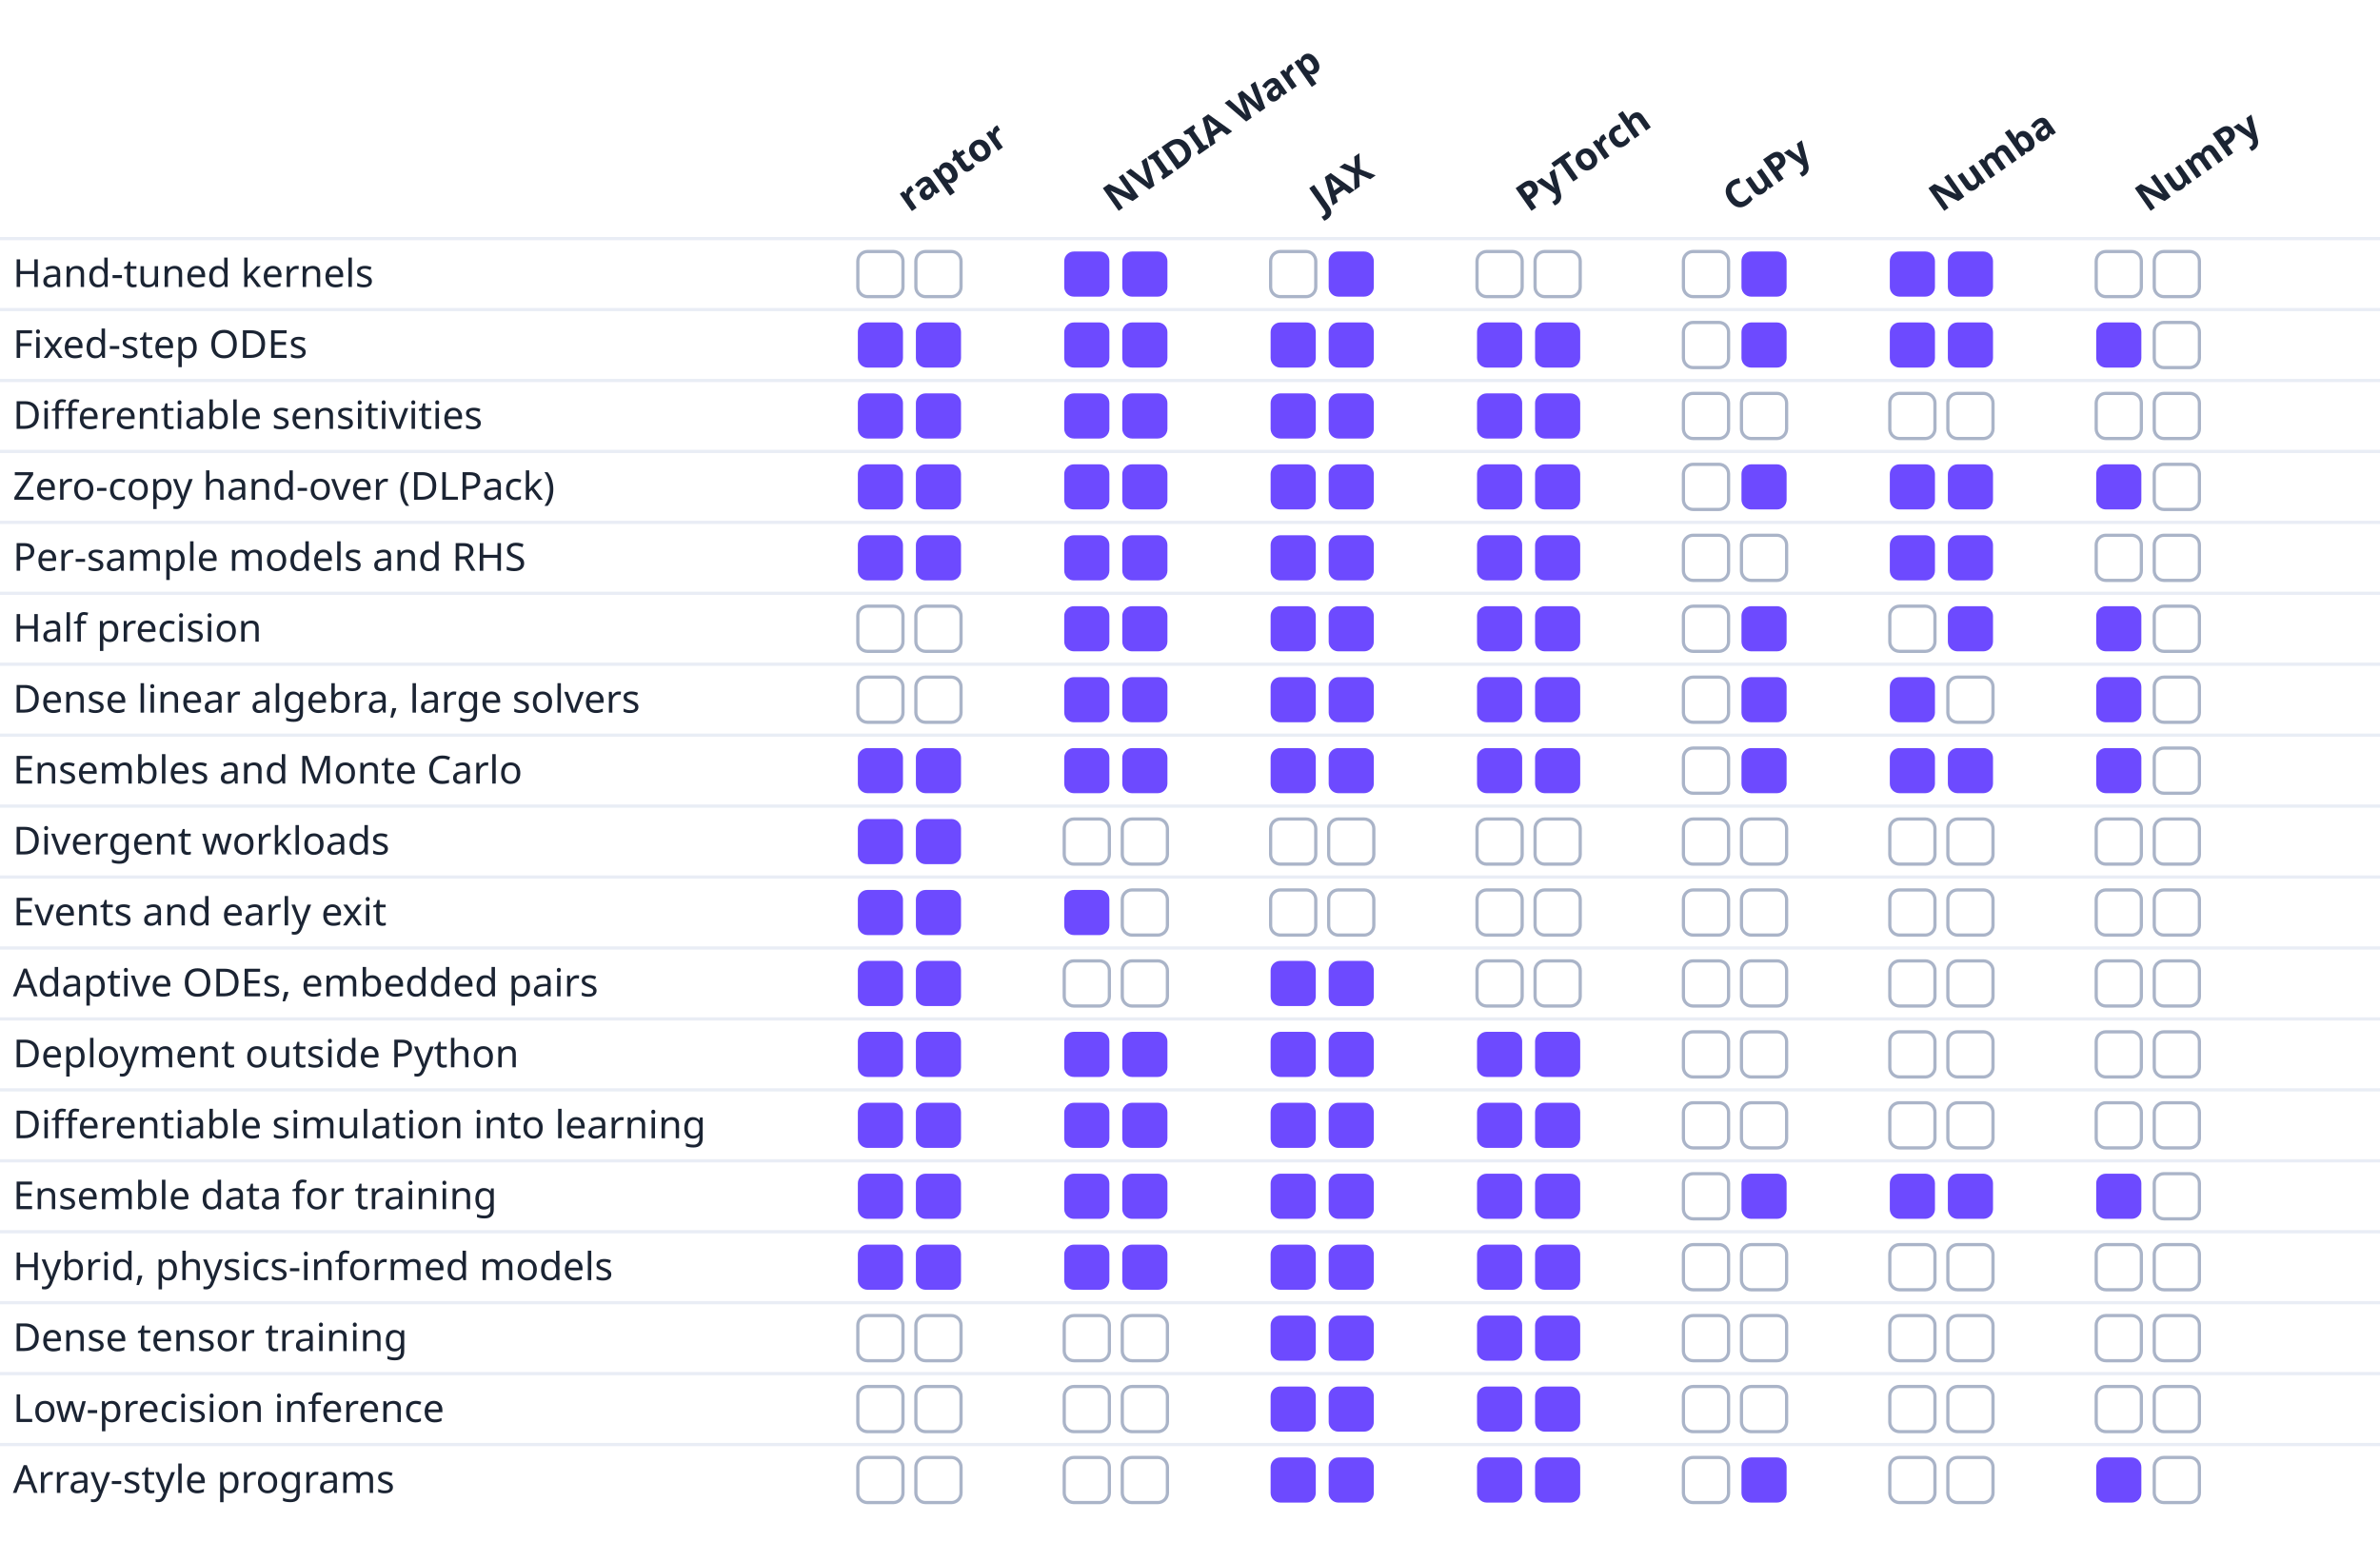
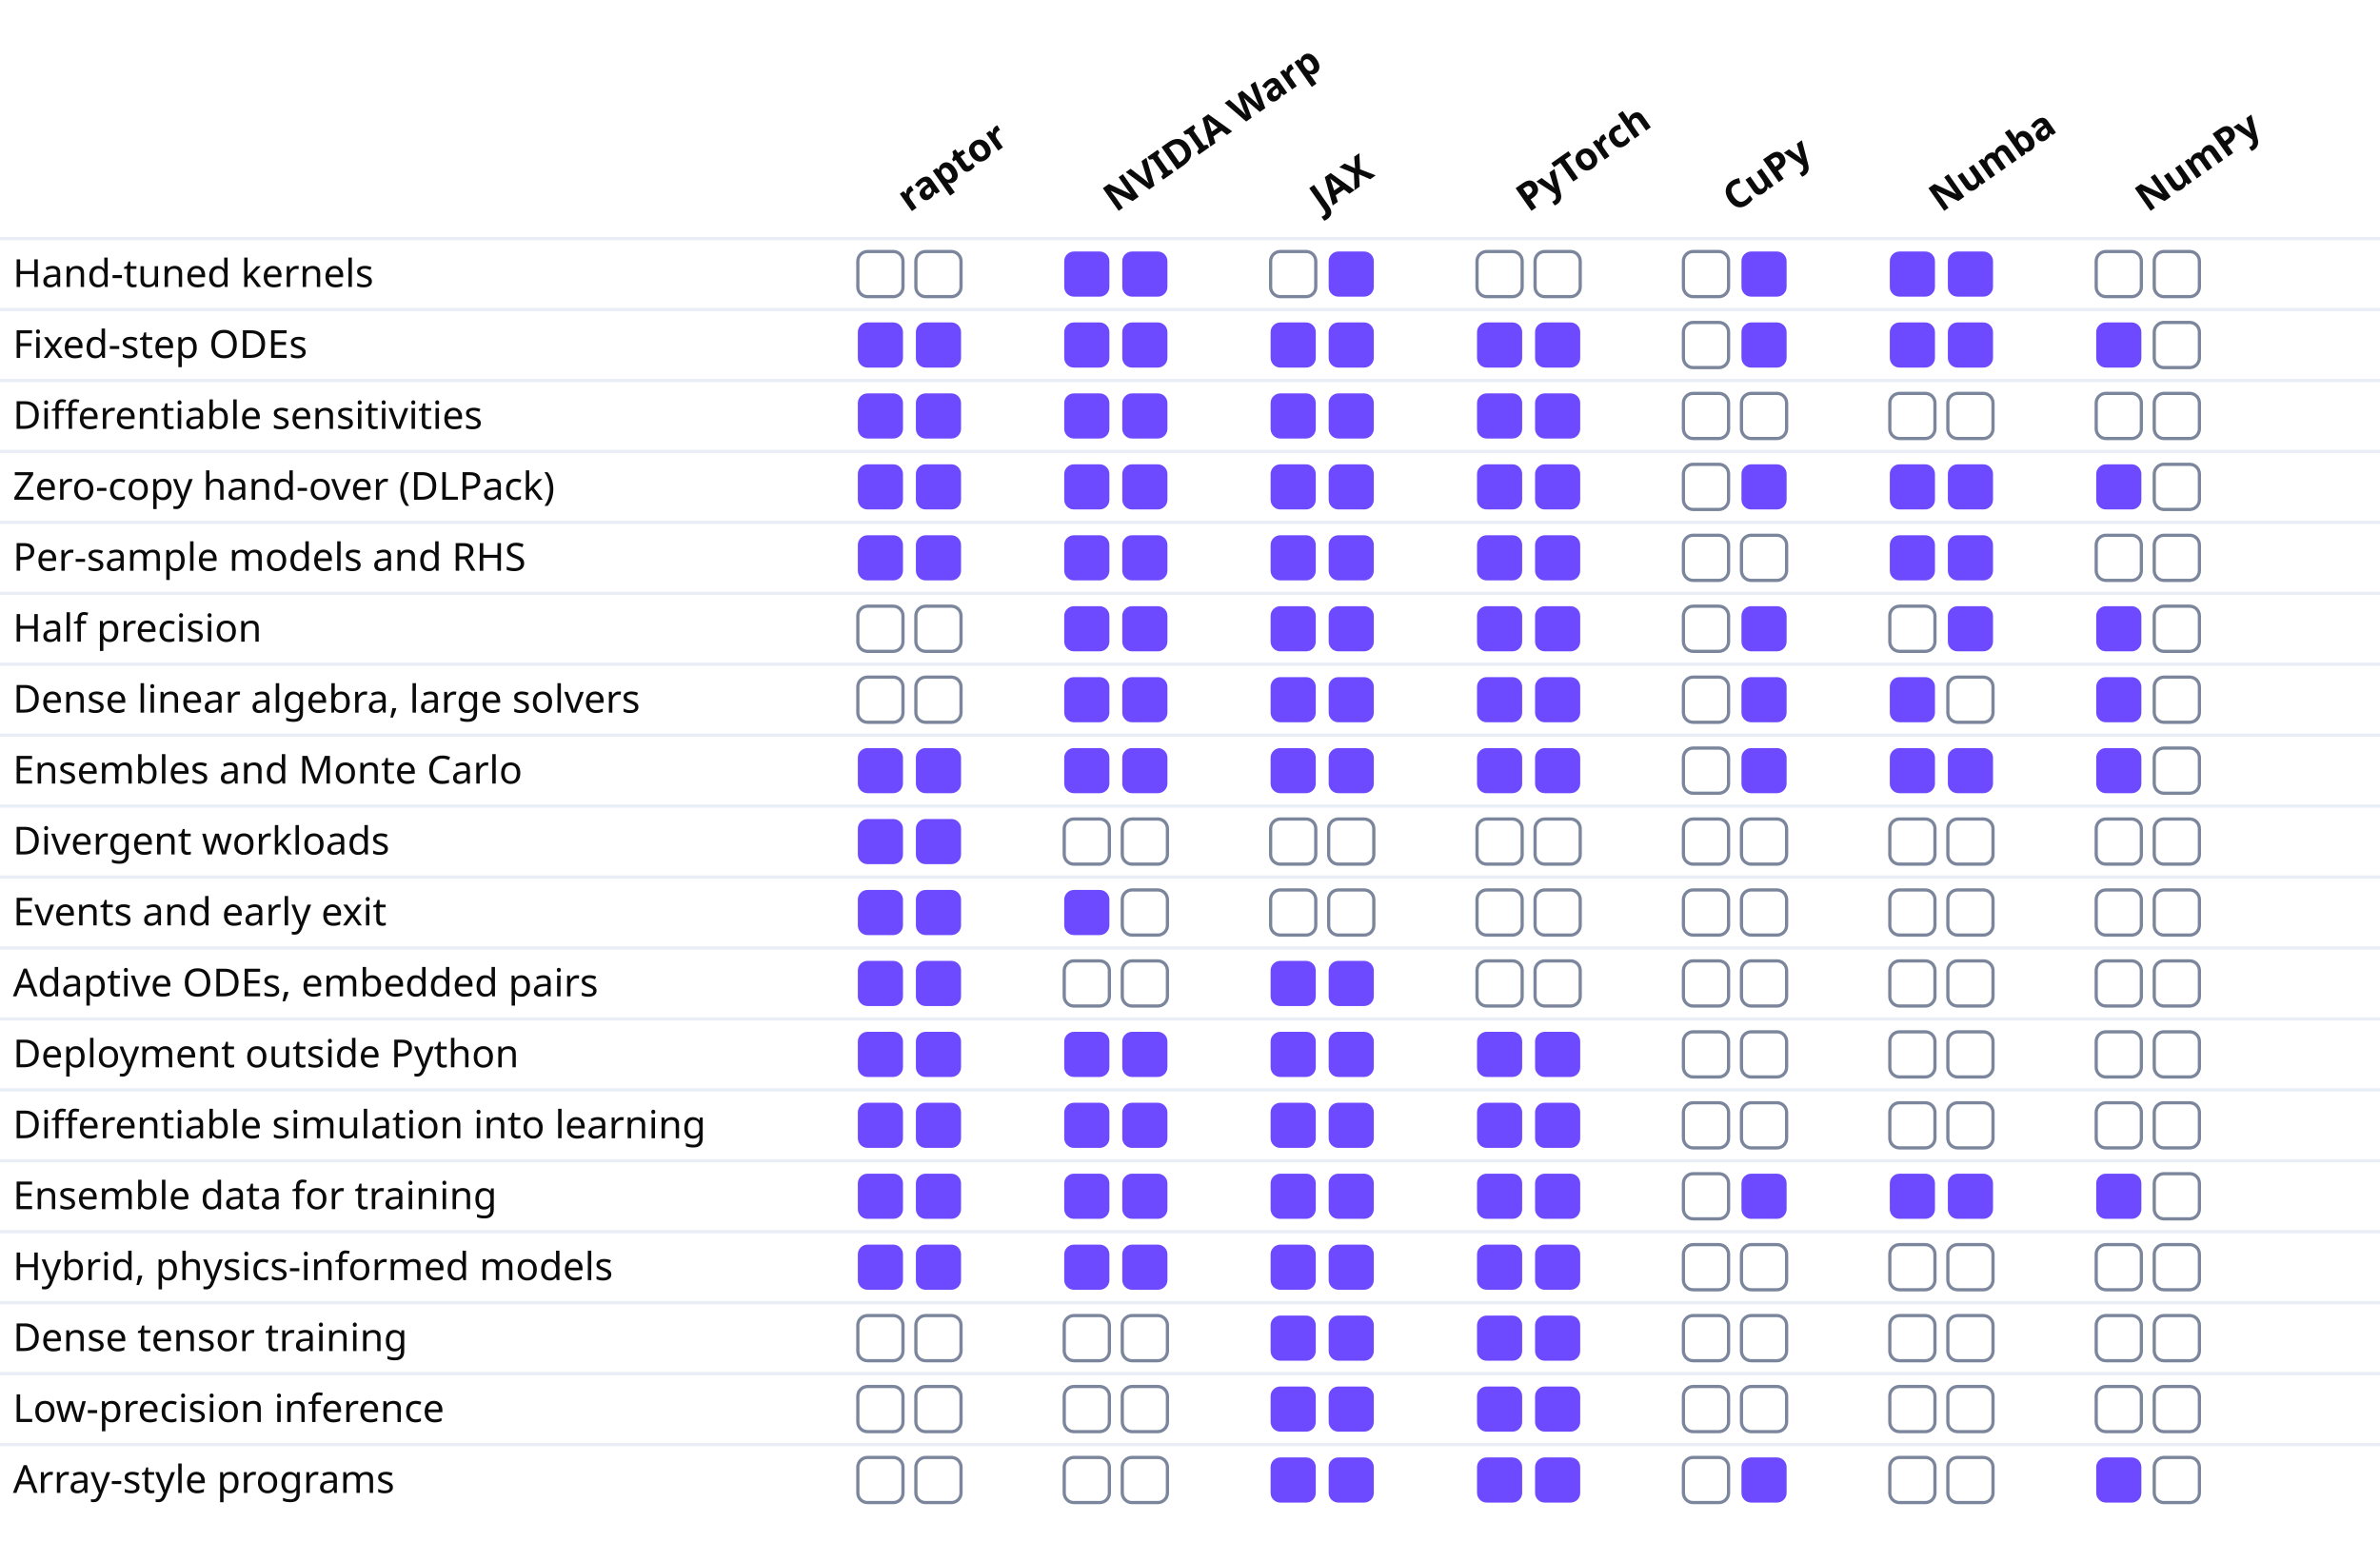
<svg xmlns="http://www.w3.org/2000/svg" viewBox="0 0 738 478" width="738" height="478" role="img" aria-labelledby="t d">
-   <style>.t{font:12px sans-serif;fill:#1b2433}.h{font:600 12px sans-serif;fill:#1b2433}.on{fill:#6d4aff}.off{fill:none;stroke:#aab4c8;stroke-width:1}.g{stroke:#e9edf5}@media (prefers-color-scheme:dark){.t,.h{fill:#e6ebf5}.on{fill:#a99bff}.off{stroke:#5b667c}.g{stroke:#2a3347}}</style>
+   <style>.t{font:12px sans-serif;fill:#0b0b0b}.h{font:600 12px sans-serif;fill:#0b0b0b}.on{fill:#6d4aff}.off{fill:none;stroke:#7b869c;stroke-width:1}.g{stroke:#e9edf5}</style>
  <text class="h" text-anchor="start" transform="translate(282 66) rotate(-35)">raptor</text>
  <text class="h" text-anchor="start" transform="translate(346 66) rotate(-35)">NVIDIA Warp</text>
  <text class="h" text-anchor="start" transform="translate(410 66) rotate(-35)">JAX</text>
  <text class="h" text-anchor="start" transform="translate(474 66) rotate(-35)">PyTorch</text>
  <text class="h" text-anchor="start" transform="translate(538 66) rotate(-35)">CuPy</text>
  <text class="h" text-anchor="start" transform="translate(602 66) rotate(-35)">Numba</text>
  <text class="h" text-anchor="start" transform="translate(666 66) rotate(-35)">NumPy</text>
  <line class="g" x1="0" x2="738" y1="74" y2="74" />
  <text class="t" x="4" y="89">Hand-tuned kernels</text>
  <rect class="off" x="266" y="78" width="14" height="14" rx="3" />
  <rect class="off" x="284" y="78" width="14" height="14" rx="3" />
  <rect class="on" x="330" y="78" width="14" height="14" rx="3" />
  <rect class="on" x="348" y="78" width="14" height="14" rx="3" />
  <rect class="off" x="394" y="78" width="14" height="14" rx="3" />
  <rect class="on" x="412" y="78" width="14" height="14" rx="3" />
  <rect class="off" x="458" y="78" width="14" height="14" rx="3" />
  <rect class="off" x="476" y="78" width="14" height="14" rx="3" />
  <rect class="off" x="522" y="78" width="14" height="14" rx="3" />
  <rect class="on" x="540" y="78" width="14" height="14" rx="3" />
  <rect class="on" x="586" y="78" width="14" height="14" rx="3" />
  <rect class="on" x="604" y="78" width="14" height="14" rx="3" />
  <rect class="off" x="650" y="78" width="14" height="14" rx="3" />
  <rect class="off" x="668" y="78" width="14" height="14" rx="3" />
  <line class="g" x1="0" x2="738" y1="96" y2="96" />
  <text class="t" x="4" y="111">Fixed-step ODEs</text>
  <rect class="on" x="266" y="100" width="14" height="14" rx="3" />
  <rect class="on" x="284" y="100" width="14" height="14" rx="3" />
  <rect class="on" x="330" y="100" width="14" height="14" rx="3" />
  <rect class="on" x="348" y="100" width="14" height="14" rx="3" />
  <rect class="on" x="394" y="100" width="14" height="14" rx="3" />
  <rect class="on" x="412" y="100" width="14" height="14" rx="3" />
  <rect class="on" x="458" y="100" width="14" height="14" rx="3" />
  <rect class="on" x="476" y="100" width="14" height="14" rx="3" />
  <rect class="off" x="522" y="100" width="14" height="14" rx="3" />
  <rect class="on" x="540" y="100" width="14" height="14" rx="3" />
  <rect class="on" x="586" y="100" width="14" height="14" rx="3" />
  <rect class="on" x="604" y="100" width="14" height="14" rx="3" />
  <rect class="on" x="650" y="100" width="14" height="14" rx="3" />
  <rect class="off" x="668" y="100" width="14" height="14" rx="3" />
  <line class="g" x1="0" x2="738" y1="118" y2="118" />
  <text class="t" x="4" y="133">Differentiable sensitivities</text>
  <rect class="on" x="266" y="122" width="14" height="14" rx="3" />
  <rect class="on" x="284" y="122" width="14" height="14" rx="3" />
  <rect class="on" x="330" y="122" width="14" height="14" rx="3" />
  <rect class="on" x="348" y="122" width="14" height="14" rx="3" />
  <rect class="on" x="394" y="122" width="14" height="14" rx="3" />
  <rect class="on" x="412" y="122" width="14" height="14" rx="3" />
  <rect class="on" x="458" y="122" width="14" height="14" rx="3" />
  <rect class="on" x="476" y="122" width="14" height="14" rx="3" />
  <rect class="off" x="522" y="122" width="14" height="14" rx="3" />
  <rect class="off" x="540" y="122" width="14" height="14" rx="3" />
  <rect class="off" x="586" y="122" width="14" height="14" rx="3" />
  <rect class="off" x="604" y="122" width="14" height="14" rx="3" />
  <rect class="off" x="650" y="122" width="14" height="14" rx="3" />
  <rect class="off" x="668" y="122" width="14" height="14" rx="3" />
  <line class="g" x1="0" x2="738" y1="140" y2="140" />
  <text class="t" x="4" y="155">Zero-copy hand-over (DLPack)</text>
  <rect class="on" x="266" y="144" width="14" height="14" rx="3" />
  <rect class="on" x="284" y="144" width="14" height="14" rx="3" />
  <rect class="on" x="330" y="144" width="14" height="14" rx="3" />
  <rect class="on" x="348" y="144" width="14" height="14" rx="3" />
  <rect class="on" x="394" y="144" width="14" height="14" rx="3" />
  <rect class="on" x="412" y="144" width="14" height="14" rx="3" />
  <rect class="on" x="458" y="144" width="14" height="14" rx="3" />
  <rect class="on" x="476" y="144" width="14" height="14" rx="3" />
  <rect class="off" x="522" y="144" width="14" height="14" rx="3" />
  <rect class="on" x="540" y="144" width="14" height="14" rx="3" />
  <rect class="on" x="586" y="144" width="14" height="14" rx="3" />
  <rect class="on" x="604" y="144" width="14" height="14" rx="3" />
  <rect class="on" x="650" y="144" width="14" height="14" rx="3" />
  <rect class="off" x="668" y="144" width="14" height="14" rx="3" />
  <line class="g" x1="0" x2="738" y1="162" y2="162" />
  <text class="t" x="4" y="177">Per-sample models and RHS</text>
  <rect class="on" x="266" y="166" width="14" height="14" rx="3" />
  <rect class="on" x="284" y="166" width="14" height="14" rx="3" />
  <rect class="on" x="330" y="166" width="14" height="14" rx="3" />
  <rect class="on" x="348" y="166" width="14" height="14" rx="3" />
  <rect class="on" x="394" y="166" width="14" height="14" rx="3" />
  <rect class="on" x="412" y="166" width="14" height="14" rx="3" />
  <rect class="on" x="458" y="166" width="14" height="14" rx="3" />
  <rect class="on" x="476" y="166" width="14" height="14" rx="3" />
  <rect class="off" x="522" y="166" width="14" height="14" rx="3" />
  <rect class="off" x="540" y="166" width="14" height="14" rx="3" />
  <rect class="on" x="586" y="166" width="14" height="14" rx="3" />
  <rect class="on" x="604" y="166" width="14" height="14" rx="3" />
  <rect class="off" x="650" y="166" width="14" height="14" rx="3" />
  <rect class="off" x="668" y="166" width="14" height="14" rx="3" />
  <line class="g" x1="0" x2="738" y1="184" y2="184" />
  <text class="t" x="4" y="199">Half precision</text>
  <rect class="off" x="266" y="188" width="14" height="14" rx="3" />
  <rect class="off" x="284" y="188" width="14" height="14" rx="3" />
  <rect class="on" x="330" y="188" width="14" height="14" rx="3" />
  <rect class="on" x="348" y="188" width="14" height="14" rx="3" />
  <rect class="on" x="394" y="188" width="14" height="14" rx="3" />
  <rect class="on" x="412" y="188" width="14" height="14" rx="3" />
  <rect class="on" x="458" y="188" width="14" height="14" rx="3" />
  <rect class="on" x="476" y="188" width="14" height="14" rx="3" />
  <rect class="off" x="522" y="188" width="14" height="14" rx="3" />
  <rect class="on" x="540" y="188" width="14" height="14" rx="3" />
  <rect class="off" x="586" y="188" width="14" height="14" rx="3" />
  <rect class="on" x="604" y="188" width="14" height="14" rx="3" />
  <rect class="on" x="650" y="188" width="14" height="14" rx="3" />
  <rect class="off" x="668" y="188" width="14" height="14" rx="3" />
  <line class="g" x1="0" x2="738" y1="206" y2="206" />
  <text class="t" x="4" y="221">Dense linear algebra, large solvers</text>
  <rect class="off" x="266" y="210" width="14" height="14" rx="3" />
  <rect class="off" x="284" y="210" width="14" height="14" rx="3" />
  <rect class="on" x="330" y="210" width="14" height="14" rx="3" />
  <rect class="on" x="348" y="210" width="14" height="14" rx="3" />
  <rect class="on" x="394" y="210" width="14" height="14" rx="3" />
  <rect class="on" x="412" y="210" width="14" height="14" rx="3" />
  <rect class="on" x="458" y="210" width="14" height="14" rx="3" />
  <rect class="on" x="476" y="210" width="14" height="14" rx="3" />
  <rect class="off" x="522" y="210" width="14" height="14" rx="3" />
  <rect class="on" x="540" y="210" width="14" height="14" rx="3" />
  <rect class="on" x="586" y="210" width="14" height="14" rx="3" />
  <rect class="off" x="604" y="210" width="14" height="14" rx="3" />
  <rect class="on" x="650" y="210" width="14" height="14" rx="3" />
  <rect class="off" x="668" y="210" width="14" height="14" rx="3" />
  <line class="g" x1="0" x2="738" y1="228" y2="228" />
  <text class="t" x="4" y="243">Ensembles and Monte Carlo</text>
  <rect class="on" x="266" y="232" width="14" height="14" rx="3" />
  <rect class="on" x="284" y="232" width="14" height="14" rx="3" />
  <rect class="on" x="330" y="232" width="14" height="14" rx="3" />
  <rect class="on" x="348" y="232" width="14" height="14" rx="3" />
  <rect class="on" x="394" y="232" width="14" height="14" rx="3" />
  <rect class="on" x="412" y="232" width="14" height="14" rx="3" />
  <rect class="on" x="458" y="232" width="14" height="14" rx="3" />
  <rect class="on" x="476" y="232" width="14" height="14" rx="3" />
  <rect class="off" x="522" y="232" width="14" height="14" rx="3" />
  <rect class="on" x="540" y="232" width="14" height="14" rx="3" />
  <rect class="on" x="586" y="232" width="14" height="14" rx="3" />
  <rect class="on" x="604" y="232" width="14" height="14" rx="3" />
  <rect class="on" x="650" y="232" width="14" height="14" rx="3" />
  <rect class="off" x="668" y="232" width="14" height="14" rx="3" />
  <line class="g" x1="0" x2="738" y1="250" y2="250" />
  <text class="t" x="4" y="265">Divergent workloads</text>
  <rect class="on" x="266" y="254" width="14" height="14" rx="3" />
  <rect class="on" x="284" y="254" width="14" height="14" rx="3" />
  <rect class="off" x="330" y="254" width="14" height="14" rx="3" />
  <rect class="off" x="348" y="254" width="14" height="14" rx="3" />
  <rect class="off" x="394" y="254" width="14" height="14" rx="3" />
  <rect class="off" x="412" y="254" width="14" height="14" rx="3" />
  <rect class="off" x="458" y="254" width="14" height="14" rx="3" />
  <rect class="off" x="476" y="254" width="14" height="14" rx="3" />
  <rect class="off" x="522" y="254" width="14" height="14" rx="3" />
  <rect class="off" x="540" y="254" width="14" height="14" rx="3" />
  <rect class="off" x="586" y="254" width="14" height="14" rx="3" />
  <rect class="off" x="604" y="254" width="14" height="14" rx="3" />
  <rect class="off" x="650" y="254" width="14" height="14" rx="3" />
  <rect class="off" x="668" y="254" width="14" height="14" rx="3" />
  <line class="g" x1="0" x2="738" y1="272" y2="272" />
  <text class="t" x="4" y="287">Events and early exit</text>
  <rect class="on" x="266" y="276" width="14" height="14" rx="3" />
  <rect class="on" x="284" y="276" width="14" height="14" rx="3" />
  <rect class="on" x="330" y="276" width="14" height="14" rx="3" />
  <rect class="off" x="348" y="276" width="14" height="14" rx="3" />
  <rect class="off" x="394" y="276" width="14" height="14" rx="3" />
  <rect class="off" x="412" y="276" width="14" height="14" rx="3" />
  <rect class="off" x="458" y="276" width="14" height="14" rx="3" />
  <rect class="off" x="476" y="276" width="14" height="14" rx="3" />
  <rect class="off" x="522" y="276" width="14" height="14" rx="3" />
  <rect class="off" x="540" y="276" width="14" height="14" rx="3" />
  <rect class="off" x="586" y="276" width="14" height="14" rx="3" />
  <rect class="off" x="604" y="276" width="14" height="14" rx="3" />
  <rect class="off" x="650" y="276" width="14" height="14" rx="3" />
  <rect class="off" x="668" y="276" width="14" height="14" rx="3" />
  <line class="g" x1="0" x2="738" y1="294" y2="294" />
  <text class="t" x="4" y="309">Adaptive ODEs, embedded pairs</text>
  <rect class="on" x="266" y="298" width="14" height="14" rx="3" />
  <rect class="on" x="284" y="298" width="14" height="14" rx="3" />
  <rect class="off" x="330" y="298" width="14" height="14" rx="3" />
  <rect class="off" x="348" y="298" width="14" height="14" rx="3" />
  <rect class="on" x="394" y="298" width="14" height="14" rx="3" />
  <rect class="on" x="412" y="298" width="14" height="14" rx="3" />
  <rect class="off" x="458" y="298" width="14" height="14" rx="3" />
  <rect class="off" x="476" y="298" width="14" height="14" rx="3" />
  <rect class="off" x="522" y="298" width="14" height="14" rx="3" />
  <rect class="off" x="540" y="298" width="14" height="14" rx="3" />
  <rect class="off" x="586" y="298" width="14" height="14" rx="3" />
  <rect class="off" x="604" y="298" width="14" height="14" rx="3" />
  <rect class="off" x="650" y="298" width="14" height="14" rx="3" />
  <rect class="off" x="668" y="298" width="14" height="14" rx="3" />
  <line class="g" x1="0" x2="738" y1="316" y2="316" />
  <text class="t" x="4" y="331">Deployment outside Python</text>
  <rect class="on" x="266" y="320" width="14" height="14" rx="3" />
  <rect class="on" x="284" y="320" width="14" height="14" rx="3" />
  <rect class="on" x="330" y="320" width="14" height="14" rx="3" />
  <rect class="on" x="348" y="320" width="14" height="14" rx="3" />
  <rect class="on" x="394" y="320" width="14" height="14" rx="3" />
  <rect class="on" x="412" y="320" width="14" height="14" rx="3" />
  <rect class="on" x="458" y="320" width="14" height="14" rx="3" />
  <rect class="on" x="476" y="320" width="14" height="14" rx="3" />
  <rect class="off" x="522" y="320" width="14" height="14" rx="3" />
  <rect class="off" x="540" y="320" width="14" height="14" rx="3" />
  <rect class="off" x="586" y="320" width="14" height="14" rx="3" />
  <rect class="off" x="604" y="320" width="14" height="14" rx="3" />
  <rect class="off" x="650" y="320" width="14" height="14" rx="3" />
  <rect class="off" x="668" y="320" width="14" height="14" rx="3" />
  <line class="g" x1="0" x2="738" y1="338" y2="338" />
  <text class="t" x="4" y="353">Differentiable simulation into learning</text>
  <rect class="on" x="266" y="342" width="14" height="14" rx="3" />
  <rect class="on" x="284" y="342" width="14" height="14" rx="3" />
  <rect class="on" x="330" y="342" width="14" height="14" rx="3" />
  <rect class="on" x="348" y="342" width="14" height="14" rx="3" />
  <rect class="on" x="394" y="342" width="14" height="14" rx="3" />
  <rect class="on" x="412" y="342" width="14" height="14" rx="3" />
  <rect class="on" x="458" y="342" width="14" height="14" rx="3" />
  <rect class="on" x="476" y="342" width="14" height="14" rx="3" />
  <rect class="off" x="522" y="342" width="14" height="14" rx="3" />
  <rect class="off" x="540" y="342" width="14" height="14" rx="3" />
  <rect class="off" x="586" y="342" width="14" height="14" rx="3" />
  <rect class="off" x="604" y="342" width="14" height="14" rx="3" />
  <rect class="off" x="650" y="342" width="14" height="14" rx="3" />
  <rect class="off" x="668" y="342" width="14" height="14" rx="3" />
  <line class="g" x1="0" x2="738" y1="360" y2="360" />
  <text class="t" x="4" y="375">Ensemble data for training</text>
  <rect class="on" x="266" y="364" width="14" height="14" rx="3" />
  <rect class="on" x="284" y="364" width="14" height="14" rx="3" />
  <rect class="on" x="330" y="364" width="14" height="14" rx="3" />
  <rect class="on" x="348" y="364" width="14" height="14" rx="3" />
  <rect class="on" x="394" y="364" width="14" height="14" rx="3" />
  <rect class="on" x="412" y="364" width="14" height="14" rx="3" />
  <rect class="on" x="458" y="364" width="14" height="14" rx="3" />
  <rect class="on" x="476" y="364" width="14" height="14" rx="3" />
  <rect class="off" x="522" y="364" width="14" height="14" rx="3" />
  <rect class="on" x="540" y="364" width="14" height="14" rx="3" />
  <rect class="on" x="586" y="364" width="14" height="14" rx="3" />
  <rect class="on" x="604" y="364" width="14" height="14" rx="3" />
  <rect class="on" x="650" y="364" width="14" height="14" rx="3" />
  <rect class="off" x="668" y="364" width="14" height="14" rx="3" />
  <line class="g" x1="0" x2="738" y1="382" y2="382" />
  <text class="t" x="4" y="397">Hybrid, physics-informed models</text>
  <rect class="on" x="266" y="386" width="14" height="14" rx="3" />
  <rect class="on" x="284" y="386" width="14" height="14" rx="3" />
  <rect class="on" x="330" y="386" width="14" height="14" rx="3" />
  <rect class="on" x="348" y="386" width="14" height="14" rx="3" />
  <rect class="on" x="394" y="386" width="14" height="14" rx="3" />
  <rect class="on" x="412" y="386" width="14" height="14" rx="3" />
  <rect class="on" x="458" y="386" width="14" height="14" rx="3" />
  <rect class="on" x="476" y="386" width="14" height="14" rx="3" />
  <rect class="off" x="522" y="386" width="14" height="14" rx="3" />
  <rect class="off" x="540" y="386" width="14" height="14" rx="3" />
  <rect class="off" x="586" y="386" width="14" height="14" rx="3" />
  <rect class="off" x="604" y="386" width="14" height="14" rx="3" />
  <rect class="off" x="650" y="386" width="14" height="14" rx="3" />
  <rect class="off" x="668" y="386" width="14" height="14" rx="3" />
  <line class="g" x1="0" x2="738" y1="404" y2="404" />
  <text class="t" x="4" y="419">Dense tensor training</text>
  <rect class="off" x="266" y="408" width="14" height="14" rx="3" />
  <rect class="off" x="284" y="408" width="14" height="14" rx="3" />
  <rect class="off" x="330" y="408" width="14" height="14" rx="3" />
  <rect class="off" x="348" y="408" width="14" height="14" rx="3" />
  <rect class="on" x="394" y="408" width="14" height="14" rx="3" />
  <rect class="on" x="412" y="408" width="14" height="14" rx="3" />
  <rect class="on" x="458" y="408" width="14" height="14" rx="3" />
  <rect class="on" x="476" y="408" width="14" height="14" rx="3" />
  <rect class="off" x="522" y="408" width="14" height="14" rx="3" />
  <rect class="off" x="540" y="408" width="14" height="14" rx="3" />
  <rect class="off" x="586" y="408" width="14" height="14" rx="3" />
  <rect class="off" x="604" y="408" width="14" height="14" rx="3" />
  <rect class="off" x="650" y="408" width="14" height="14" rx="3" />
  <rect class="off" x="668" y="408" width="14" height="14" rx="3" />
  <line class="g" x1="0" x2="738" y1="426" y2="426" />
  <text class="t" x="4" y="441">Low-precision inference</text>
  <rect class="off" x="266" y="430" width="14" height="14" rx="3" />
  <rect class="off" x="284" y="430" width="14" height="14" rx="3" />
  <rect class="off" x="330" y="430" width="14" height="14" rx="3" />
  <rect class="off" x="348" y="430" width="14" height="14" rx="3" />
  <rect class="on" x="394" y="430" width="14" height="14" rx="3" />
  <rect class="on" x="412" y="430" width="14" height="14" rx="3" />
  <rect class="on" x="458" y="430" width="14" height="14" rx="3" />
  <rect class="on" x="476" y="430" width="14" height="14" rx="3" />
  <rect class="off" x="522" y="430" width="14" height="14" rx="3" />
  <rect class="off" x="540" y="430" width="14" height="14" rx="3" />
  <rect class="off" x="586" y="430" width="14" height="14" rx="3" />
  <rect class="off" x="604" y="430" width="14" height="14" rx="3" />
  <rect class="off" x="650" y="430" width="14" height="14" rx="3" />
  <rect class="off" x="668" y="430" width="14" height="14" rx="3" />
  <line class="g" x1="0" x2="738" y1="448" y2="448" />
  <text class="t" x="4" y="463">Array-style programs</text>
  <rect class="off" x="266" y="452" width="14" height="14" rx="3" />
  <rect class="off" x="284" y="452" width="14" height="14" rx="3" />
  <rect class="off" x="330" y="452" width="14" height="14" rx="3" />
  <rect class="off" x="348" y="452" width="14" height="14" rx="3" />
  <rect class="on" x="394" y="452" width="14" height="14" rx="3" />
  <rect class="on" x="412" y="452" width="14" height="14" rx="3" />
  <rect class="on" x="458" y="452" width="14" height="14" rx="3" />
  <rect class="on" x="476" y="452" width="14" height="14" rx="3" />
  <rect class="off" x="522" y="452" width="14" height="14" rx="3" />
  <rect class="on" x="540" y="452" width="14" height="14" rx="3" />
  <rect class="off" x="586" y="452" width="14" height="14" rx="3" />
  <rect class="off" x="604" y="452" width="14" height="14" rx="3" />
  <rect class="on" x="650" y="452" width="14" height="14" rx="3" />
  <rect class="off" x="668" y="452" width="14" height="14" rx="3" />
</svg>
